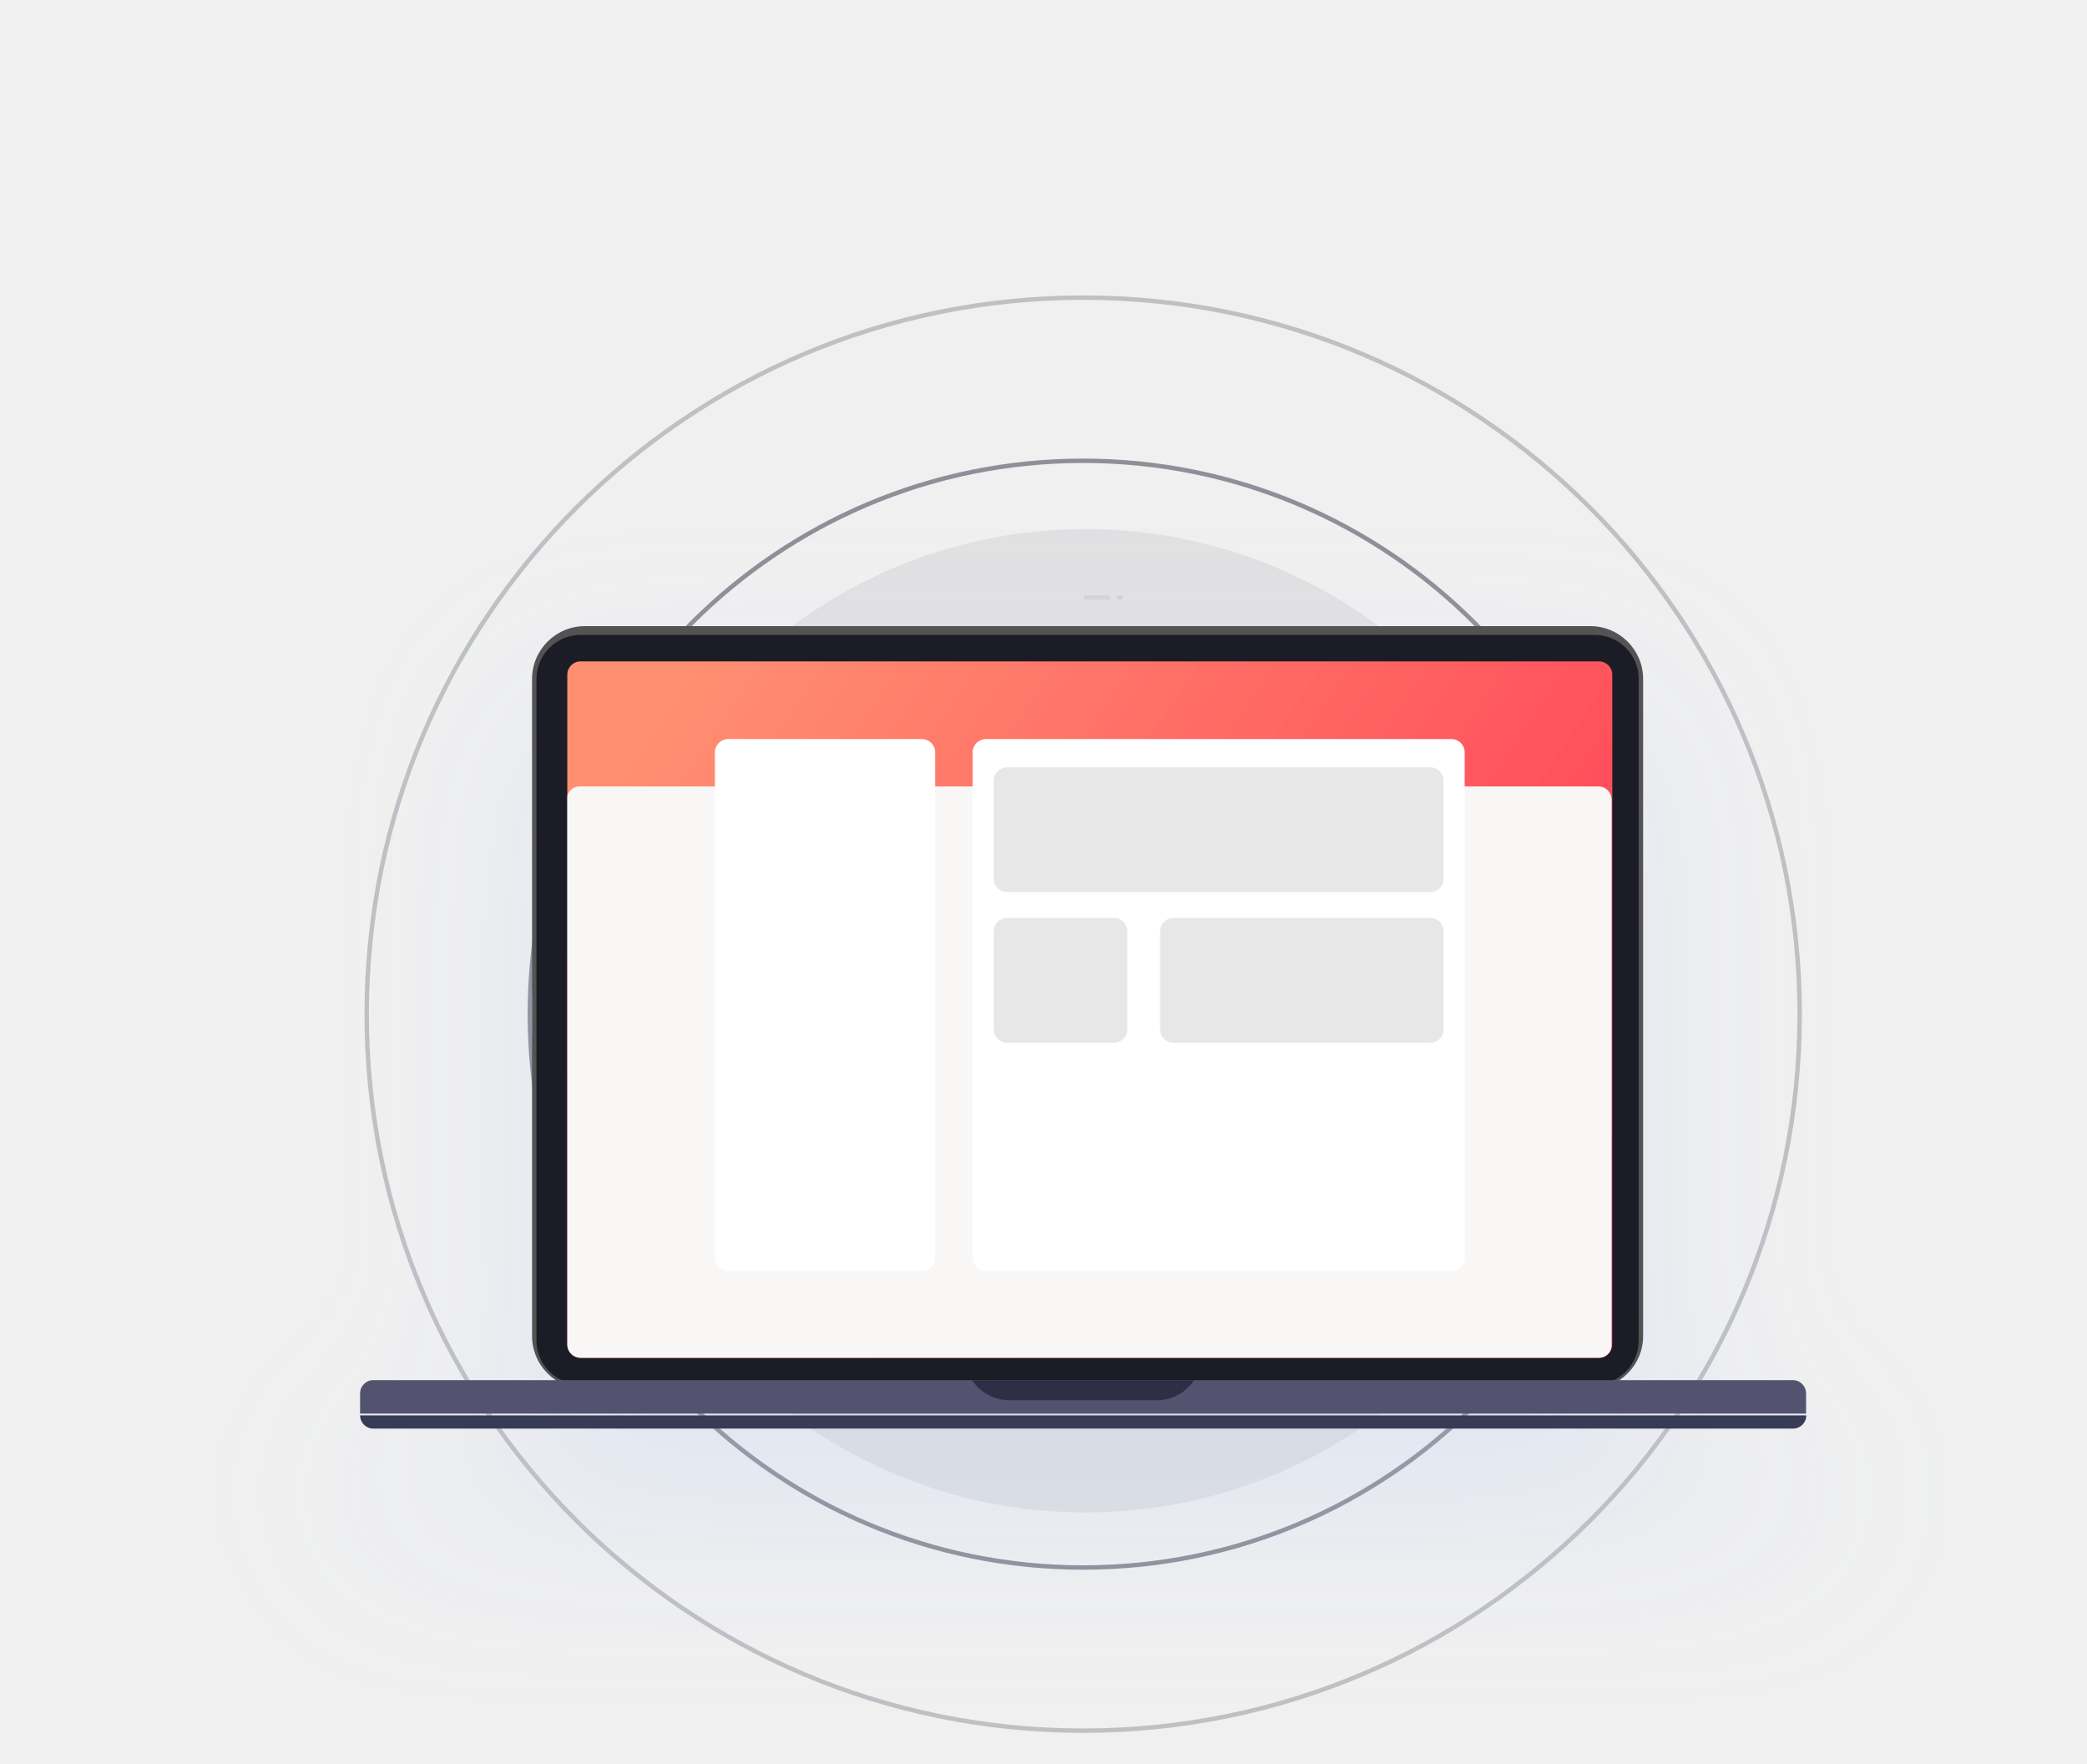
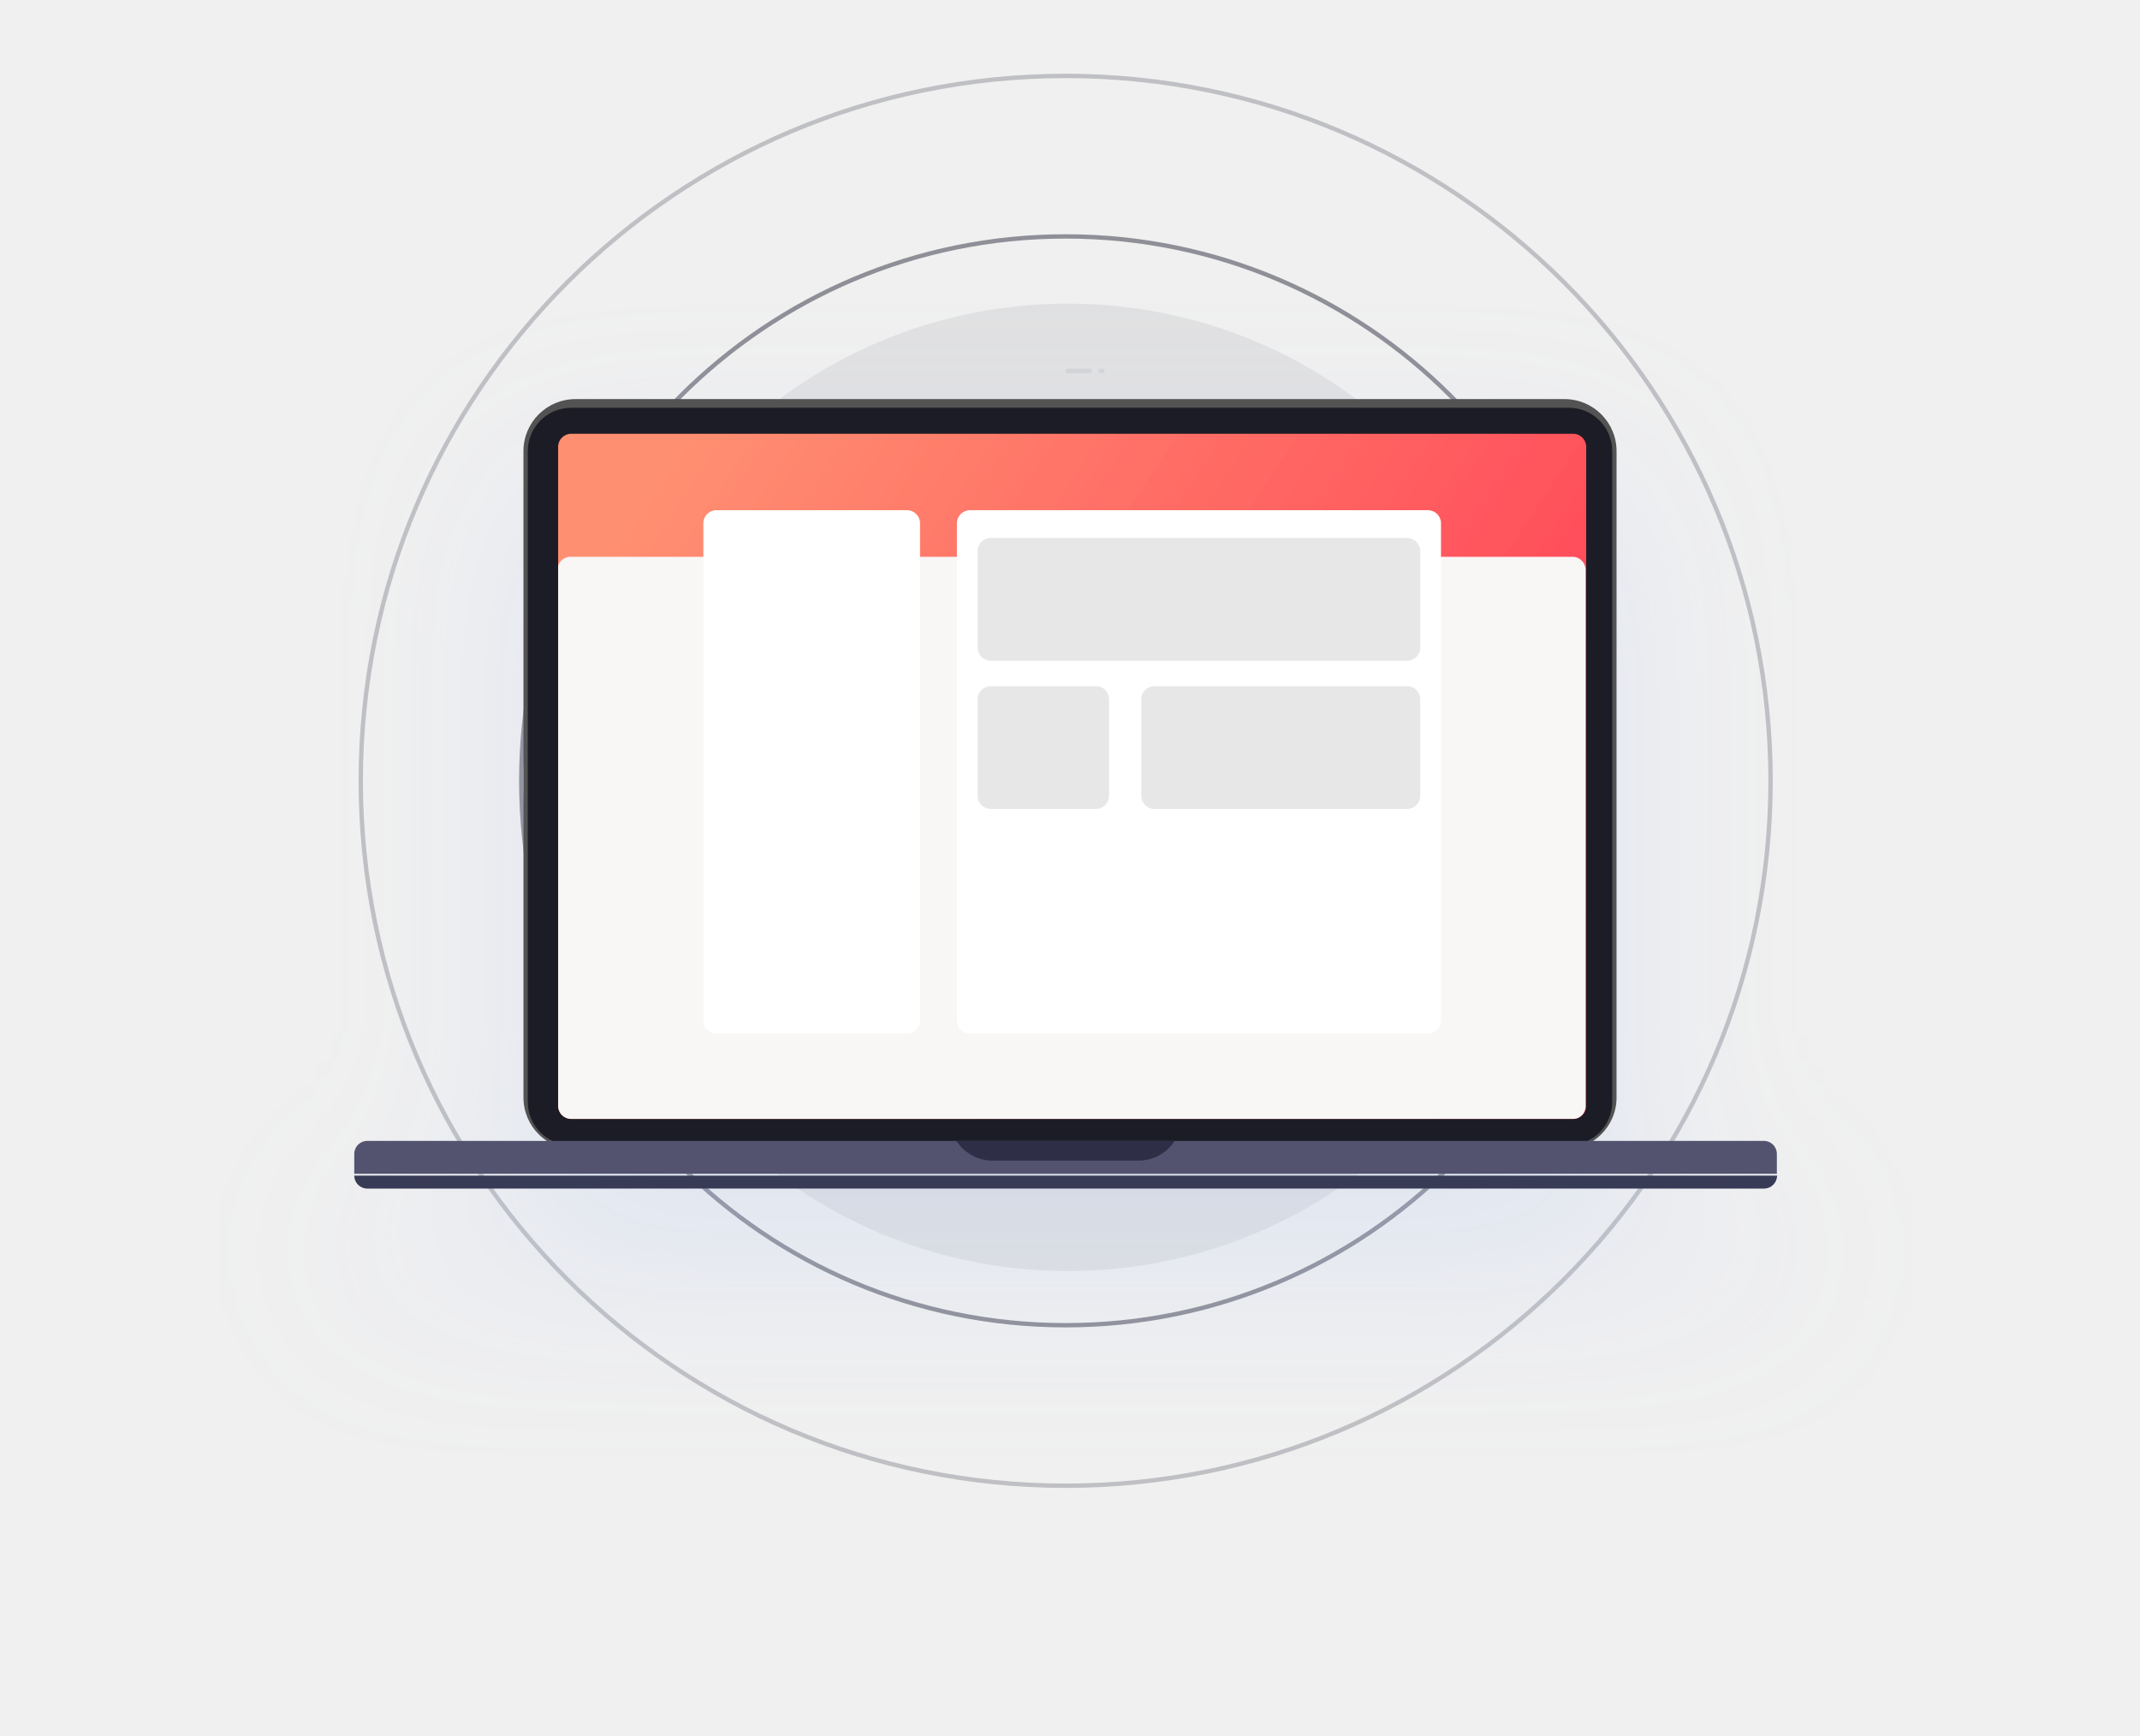
- <svg xmlns="http://www.w3.org/2000/svg" xmlns:xlink="http://www.w3.org/1999/xlink" width="355" height="300" viewBox="140 -50 200 400">
+ <svg xmlns="http://www.w3.org/2000/svg" xmlns:xlink="http://www.w3.org/1999/xlink" width="370" height="300" viewBox="150 0 200 400">
  <defs>
    <linearGradient x1="0%" y1="27.795%" x2="100%" y2="72.205%" id="c">
      <stop stop-color="#FF8F71" offset="0%" />
      <stop stop-color="#FF3E55" offset="100%" />
    </linearGradient>
    <filter x="-35.1%" y="-60.8%" width="170.1%" height="221.7%" filterUnits="objectBoundingBox" id="a">
      <feOffset dy="20" in="SourceAlpha" result="shadowOffsetOuter1" />
      <feGaussianBlur stdDeviation="20" in="shadowOffsetOuter1" result="shadowBlurOuter1" />
      <feColorMatrix values="0 0 0 0 0.422 0 0 0 0 0.554 0 0 0 0 0.894 0 0 0 0.243 0" in="shadowBlurOuter1" result="shadowMatrixOuter1" />
      <feMerge>
        <feMergeNode in="shadowMatrixOuter1" />
        <feMergeNode in="SourceGraphic" />
      </feMerge>
    </filter>
    <rect id="b" x="0" y="0" width="237" height="157.94" rx="3" />
    <path d="M3 0h321.953a3 3 0 013 3v4.602H0V3a3 3 0 013-3z" id="e" />
  </defs>
  <g fill="none" fill-rule="evenodd">
    <g transform="translate(86 17)">
      <rect fill="#2D2E40" opacity=".08" transform="matrix(1 0 0 -1 0 329)" x="52" y="53" width="223" height="223" rx="111.5" />
      <rect stroke="#2D2E40" opacity=".5" transform="matrix(1 0 0 -1 0 326)" x="37.5" y="37.5" width="251" height="251" rx="125.5" />
      <rect stroke="#2D2E40" opacity=".25" transform="matrix(1 0 0 -1 0 326)" x=".5" y=".5" width="325" height="325" rx="162.5" />
    </g>
    <g filter="url(#a)" transform="translate(85 85)">
      <rect fill="#535353" fill-rule="nonzero" x="39" y="7" width="252" height="173" rx="12" />
      <rect fill="#1D1D25" fill-rule="nonzero" x="40" y="9" width="250" height="170" rx="10" />
      <g transform="translate(47 15)">
        <mask id="d" fill="#fff">
          <use xlink:href="#b" />
        </mask>
        <use fill="url(#c)" fill-rule="nonzero" xlink:href="#b" />
        <rect fill="#F9F6F6" fill-rule="nonzero" mask="url(#d)" x="-.152" y="28.352" width="237" height="129.709" rx="3" />
        <g mask="url(#d)" fill-rule="nonzero">
          <g transform="translate(33.478 17.615)">
            <rect fill="#FFF" width="49.951" height="120.635" rx="3" />
            <rect fill="#FFF" x="58.453" width="111.592" height="120.635" rx="3" />
            <rect fill="#E7E7E7" x="63.235" y="6.405" width="102.027" height="28.291" rx="3" />
            <rect fill="#E7E7E7" x="63.235" y="40.568" width="30.289" height="28.291" rx="3" />
            <rect fill="#E7E7E7" x="100.964" y="40.568" width="64.298" height="28.291" rx="3" />
          </g>
        </g>
      </g>
      <g transform="translate(164)" fill="#4A5166" fill-rule="nonzero" opacity=".098">
        <rect width="6.12" height="1" rx=".5" />
        <rect x="7.56" width="1.44" height="1" rx=".5" />
      </g>
      <g transform="translate(0 178)">
        <mask id="f" fill="#fff">
          <use xlink:href="#e" />
        </mask>
        <use fill="#52526F" fill-rule="nonzero" xlink:href="#e" />
        <rect fill="#2F2F47" fill-rule="nonzero" mask="url(#f)" x="137.193" y="-18.626" width="53.567" height="23.187" rx="10" />
      </g>
      <path d="M0 186h328a3 3 0 01-3 3H3a3 3 0 01-3-3z" fill="#393A56" fill-rule="nonzero" />
    </g>
  </g>
</svg>
